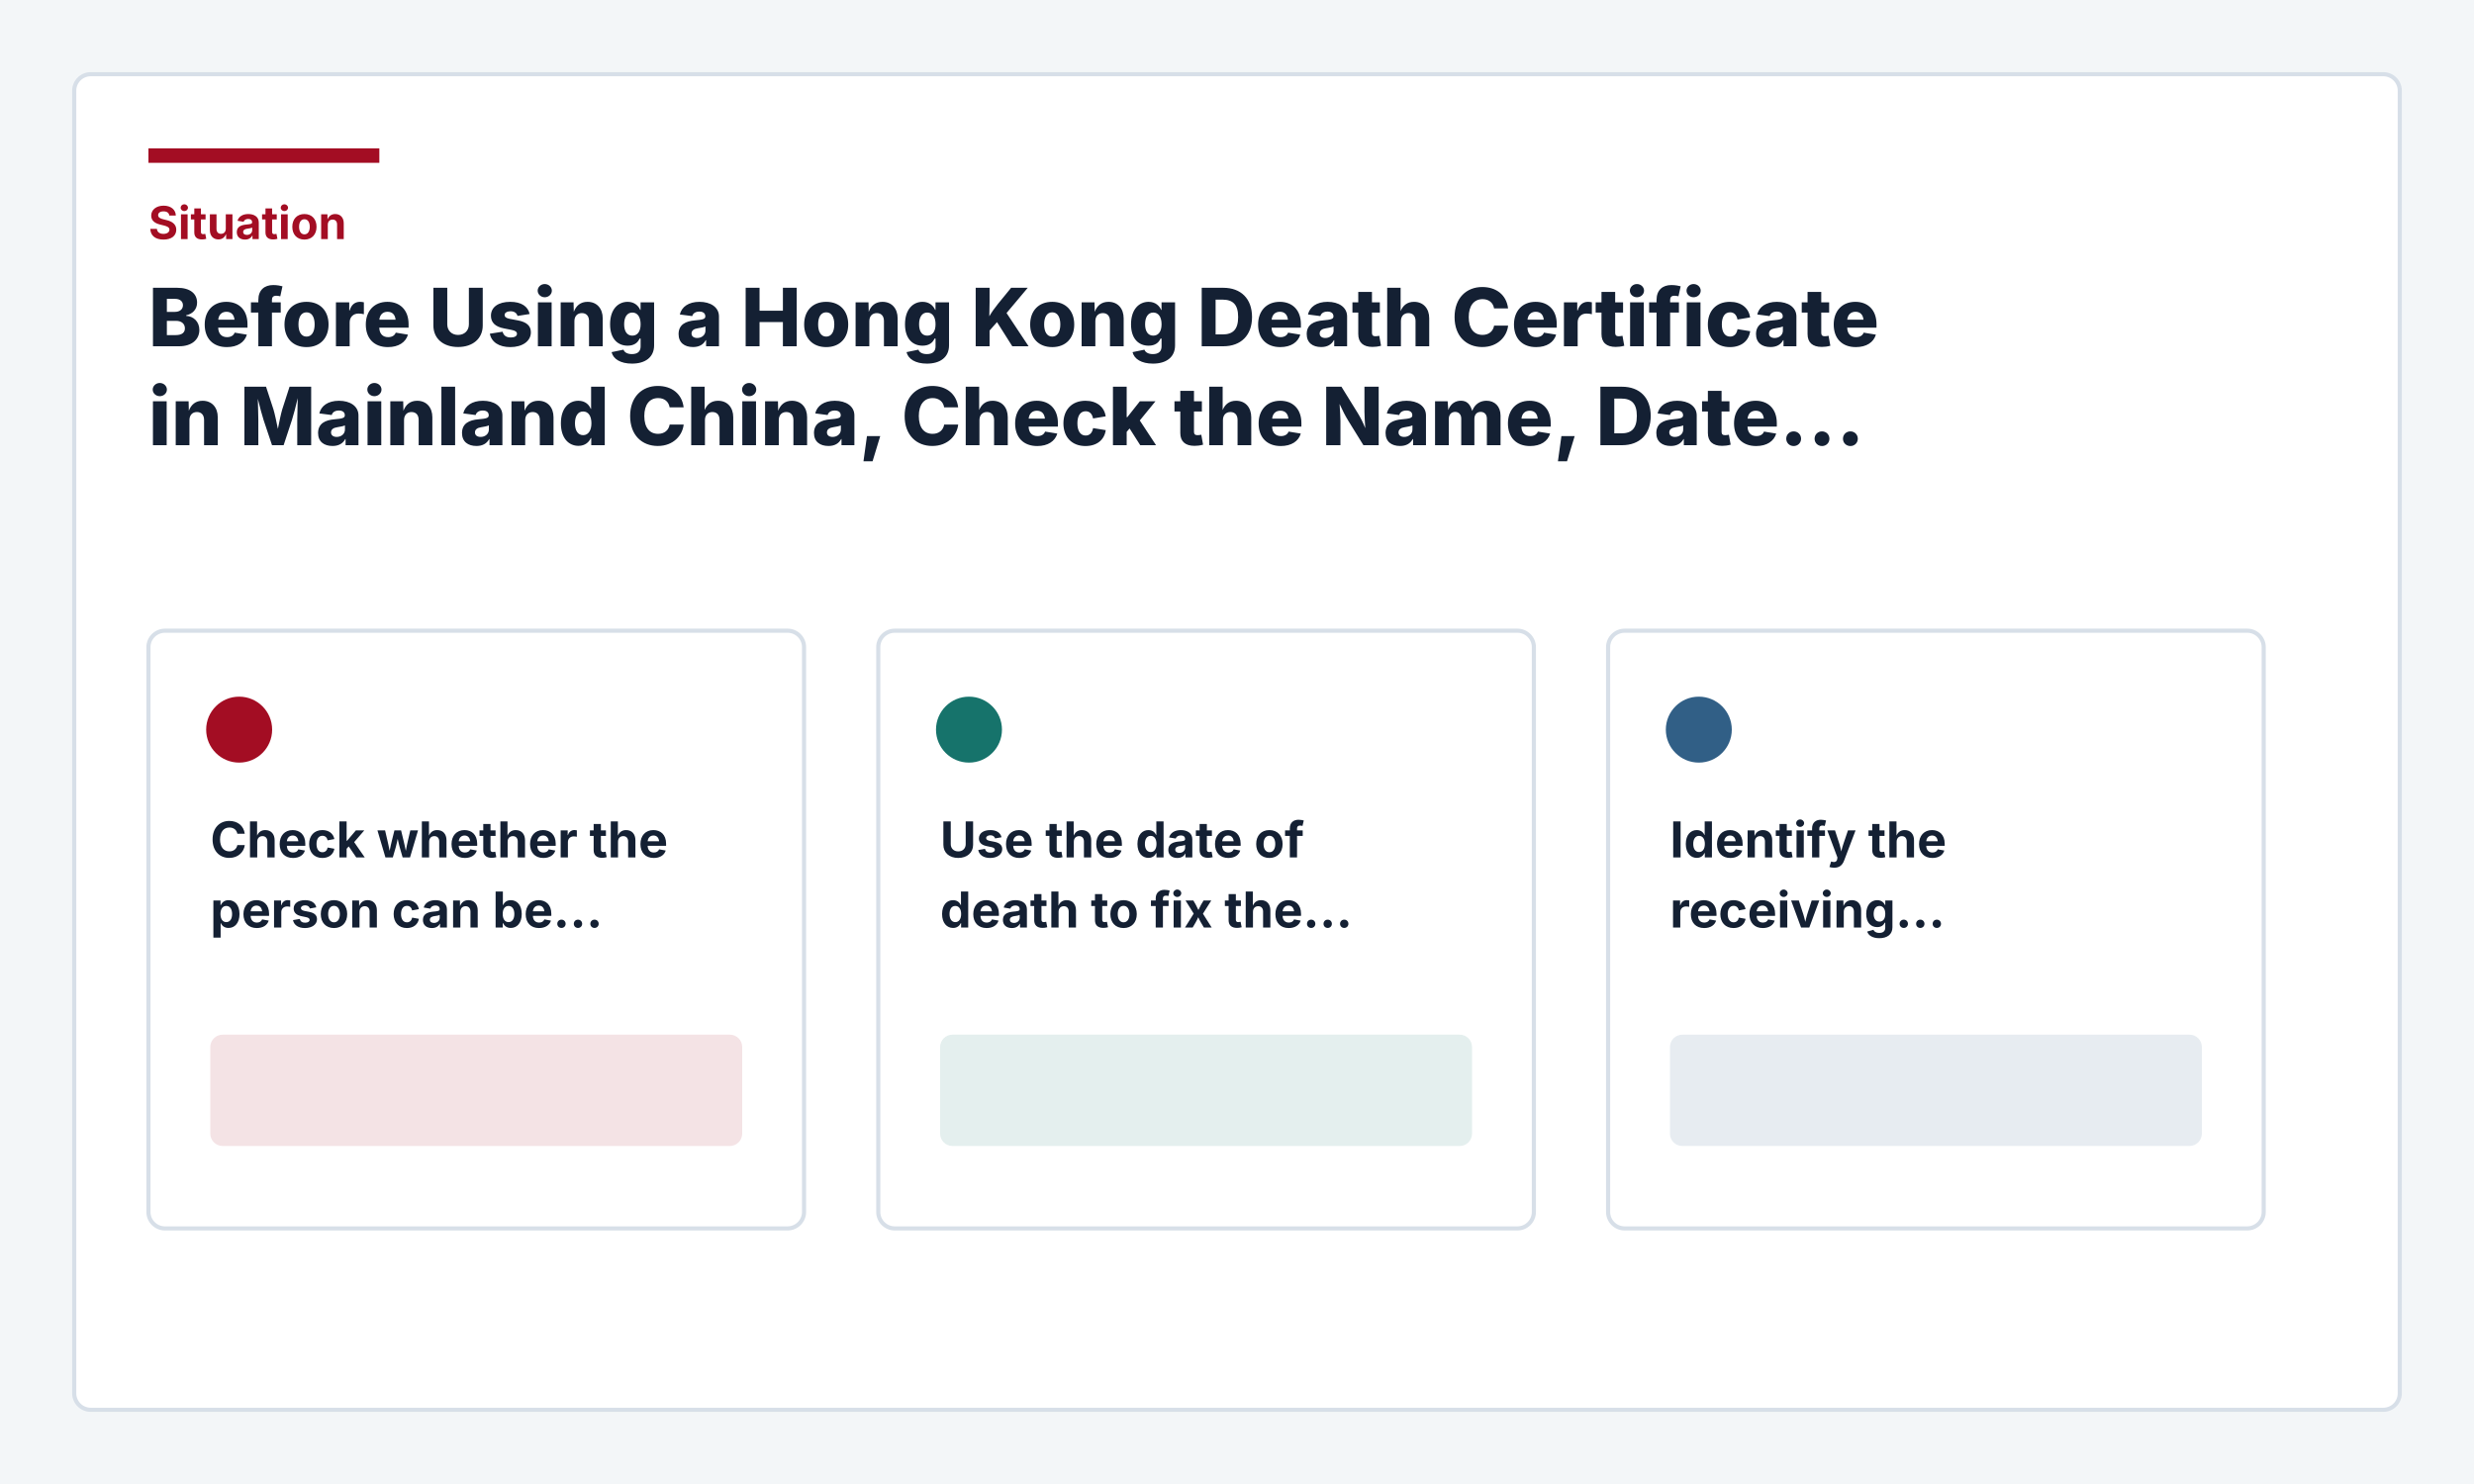
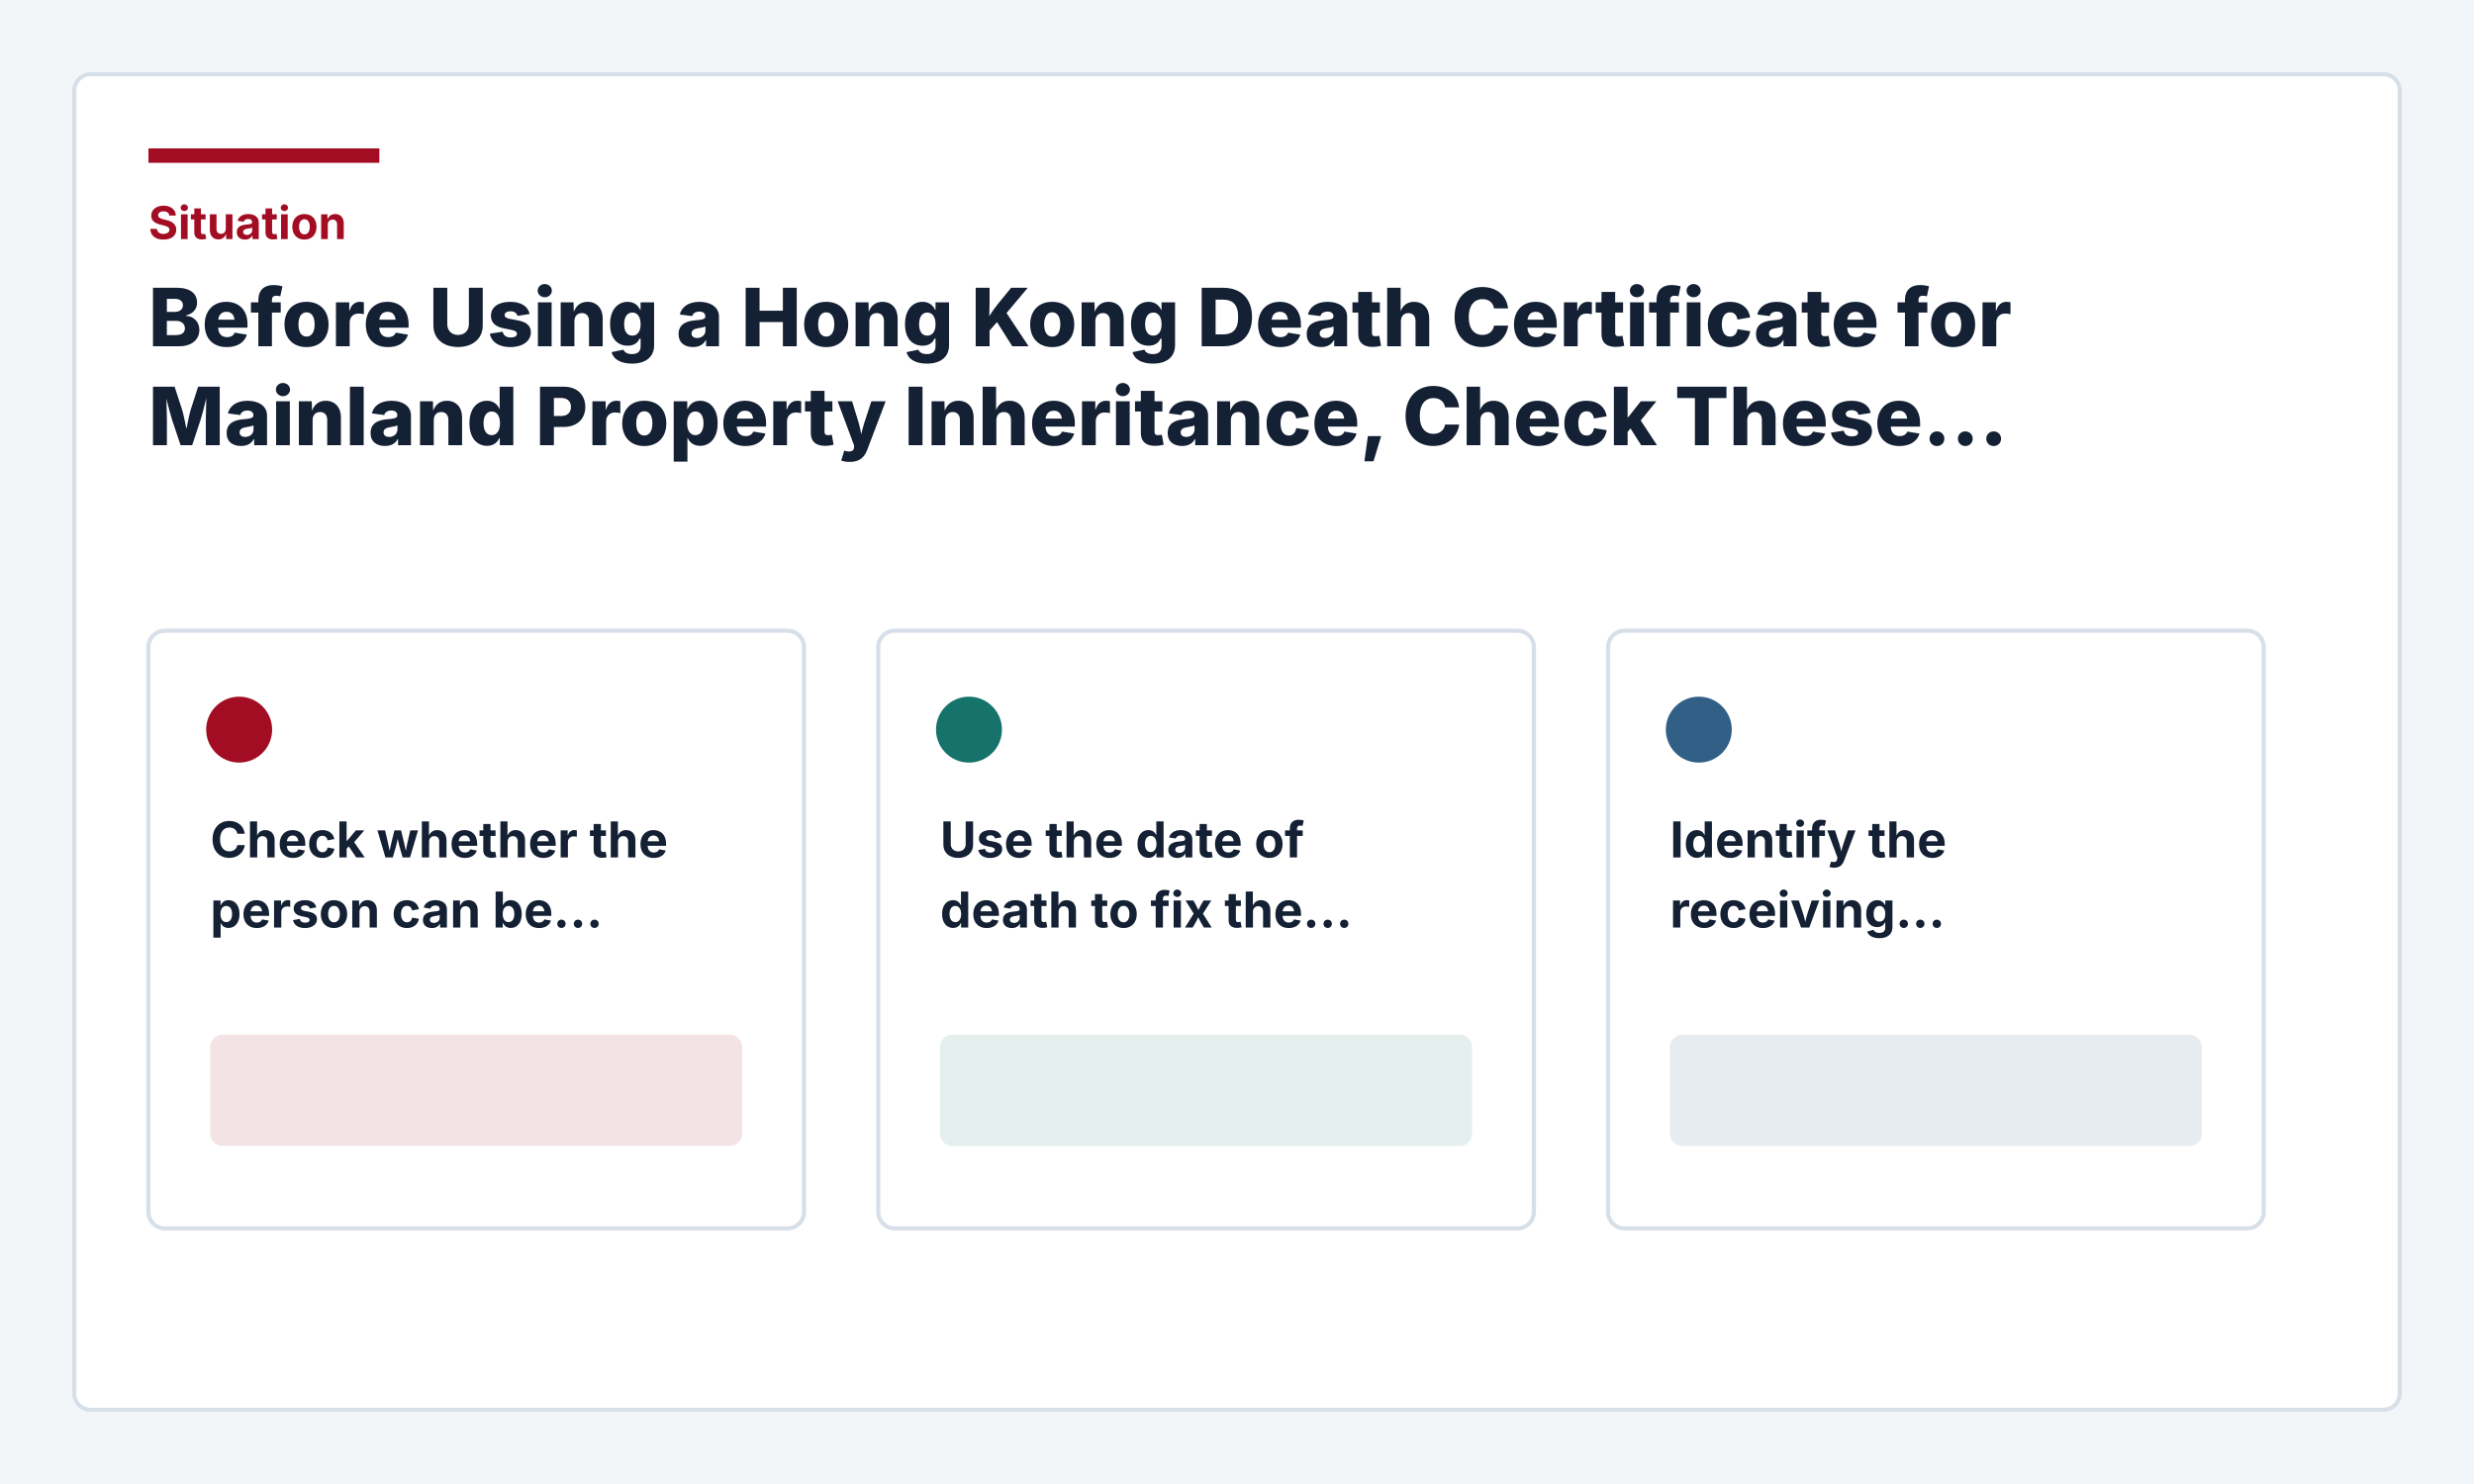
- <svg xmlns="http://www.w3.org/2000/svg" width="1200" height="720" viewBox="0 0 1200 720" role="img" aria-label="Before Using a Hong Kong Death Certificate in Mainland China, Check the Name, Date and Purpose">
+ <svg xmlns="http://www.w3.org/2000/svg" width="1200" height="720" viewBox="0 0 1200 720" role="img" aria-label="Before Using a Hong Kong Death Certificate for Mainland Property Inheritance, Check These Details">
  <style>
      .bg{fill:#f3f6f8}.panel{fill:#fff;stroke:#d7dfe8;stroke-width:2}.ink{fill:#142033}.muted{fill:#52647a}.red{fill:#a30d23}.gold{fill:#d39b31}.teal{fill:#16736b}.blue{fill:#315f86}
      .kicker{font:700 22px -apple-system,BlinkMacSystemFont,"Segoe UI","PingFang TC","Microsoft JhengHei",sans-serif;letter-spacing:0}.title{font:760 39px -apple-system,BlinkMacSystemFont,"Segoe UI","PingFang TC","Microsoft JhengHei",sans-serif;letter-spacing:0}.label{font:700 24px -apple-system,BlinkMacSystemFont,"Segoe UI","PingFang TC","Microsoft JhengHei",sans-serif;letter-spacing:0}.small{font:600 20px -apple-system,BlinkMacSystemFont,"Segoe UI","PingFang TC","Microsoft JhengHei",sans-serif;letter-spacing:0}.num{font:760 22px -apple-system,BlinkMacSystemFont,"Segoe UI",sans-serif;letter-spacing:0}
    </style>
  <rect class="bg" width="1200" height="720" />
  <rect class="panel" x="36" y="36" width="1128" height="648" rx="8" />
  <rect class="red" x="72" y="72" width="112" height="7" />
  <text x="72" y="116" text-anchor="start" class="kicker red">Situation</text>
-   <text x="72" y="168" text-anchor="start" class="title ink">Before Using a Hong Kong Death Certificate</text>
-   <text x="72" y="216" text-anchor="start" class="title ink">in Mainland China, Check the Name, Date…</text>
+   <text x="72" y="168" text-anchor="start" class="title ink">Before Using a Hong Kong Death Certificate for</text>
+   <text x="72" y="216" text-anchor="start" class="title ink">Mainland Property Inheritance, Check These…</text>
  <rect class="panel" x="72" y="306" width="318" height="290" rx="8" />
  <circle class="red" cx="116" cy="354" r="16" />
  <text x="102" y="416" text-anchor="start" class="label ink">Check whether the</text>
  <text x="102" y="450" text-anchor="start" class="label ink">person can be…</text>
  <rect class="red" opacity=".12" x="102" y="502" width="258" height="54" rx="6" />
  <rect class="panel" x="426" y="306" width="318" height="290" rx="8" />
  <circle class="teal" cx="470" cy="354" r="16" />
  <text x="456" y="416" text-anchor="start" class="label ink">Use the date of</text>
  <text x="456" y="450" text-anchor="start" class="label ink">death to fix the…</text>
  <rect class="teal" opacity=".12" x="456" y="502" width="258" height="54" rx="6" />
  <rect class="panel" x="780" y="306" width="318" height="290" rx="8" />
  <circle class="blue" cx="824" cy="354" r="16" />
  <text x="810" y="416" text-anchor="start" class="label ink">Identify the</text>
  <text x="810" y="450" text-anchor="start" class="label ink">receiving…</text>
  <rect class="blue" opacity=".12" x="810" y="502" width="258" height="54" rx="6" />
</svg>
